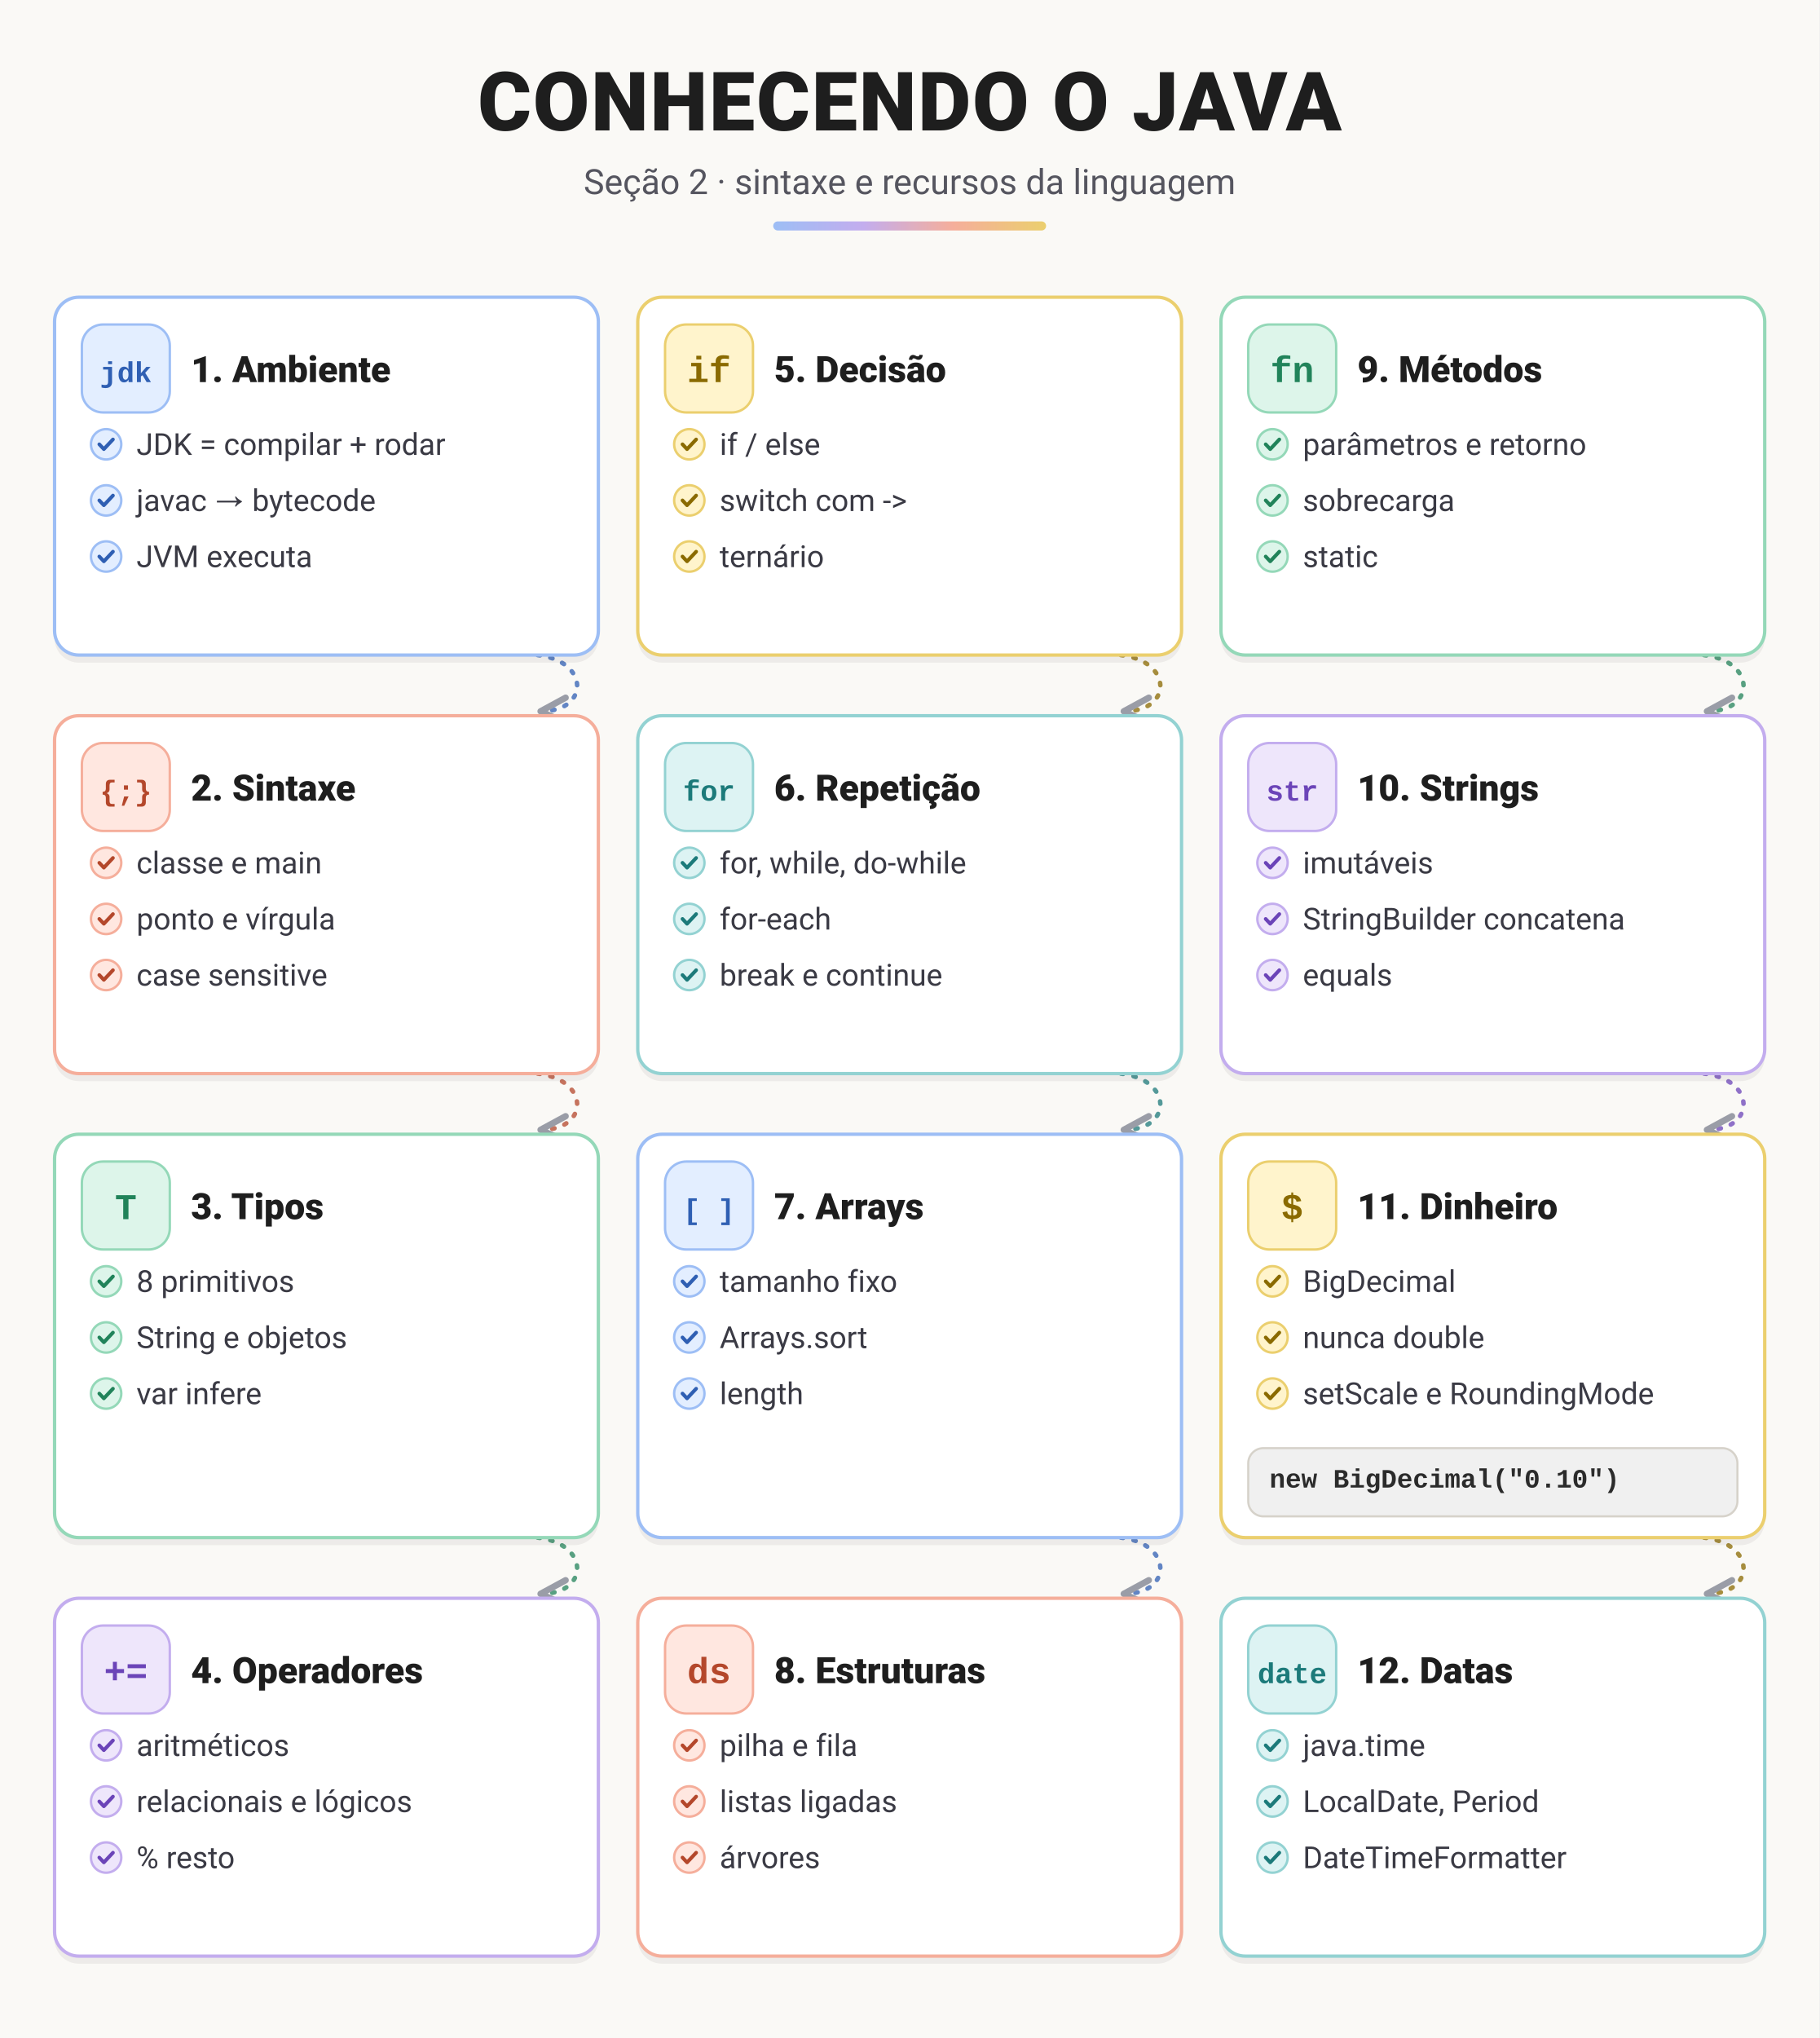
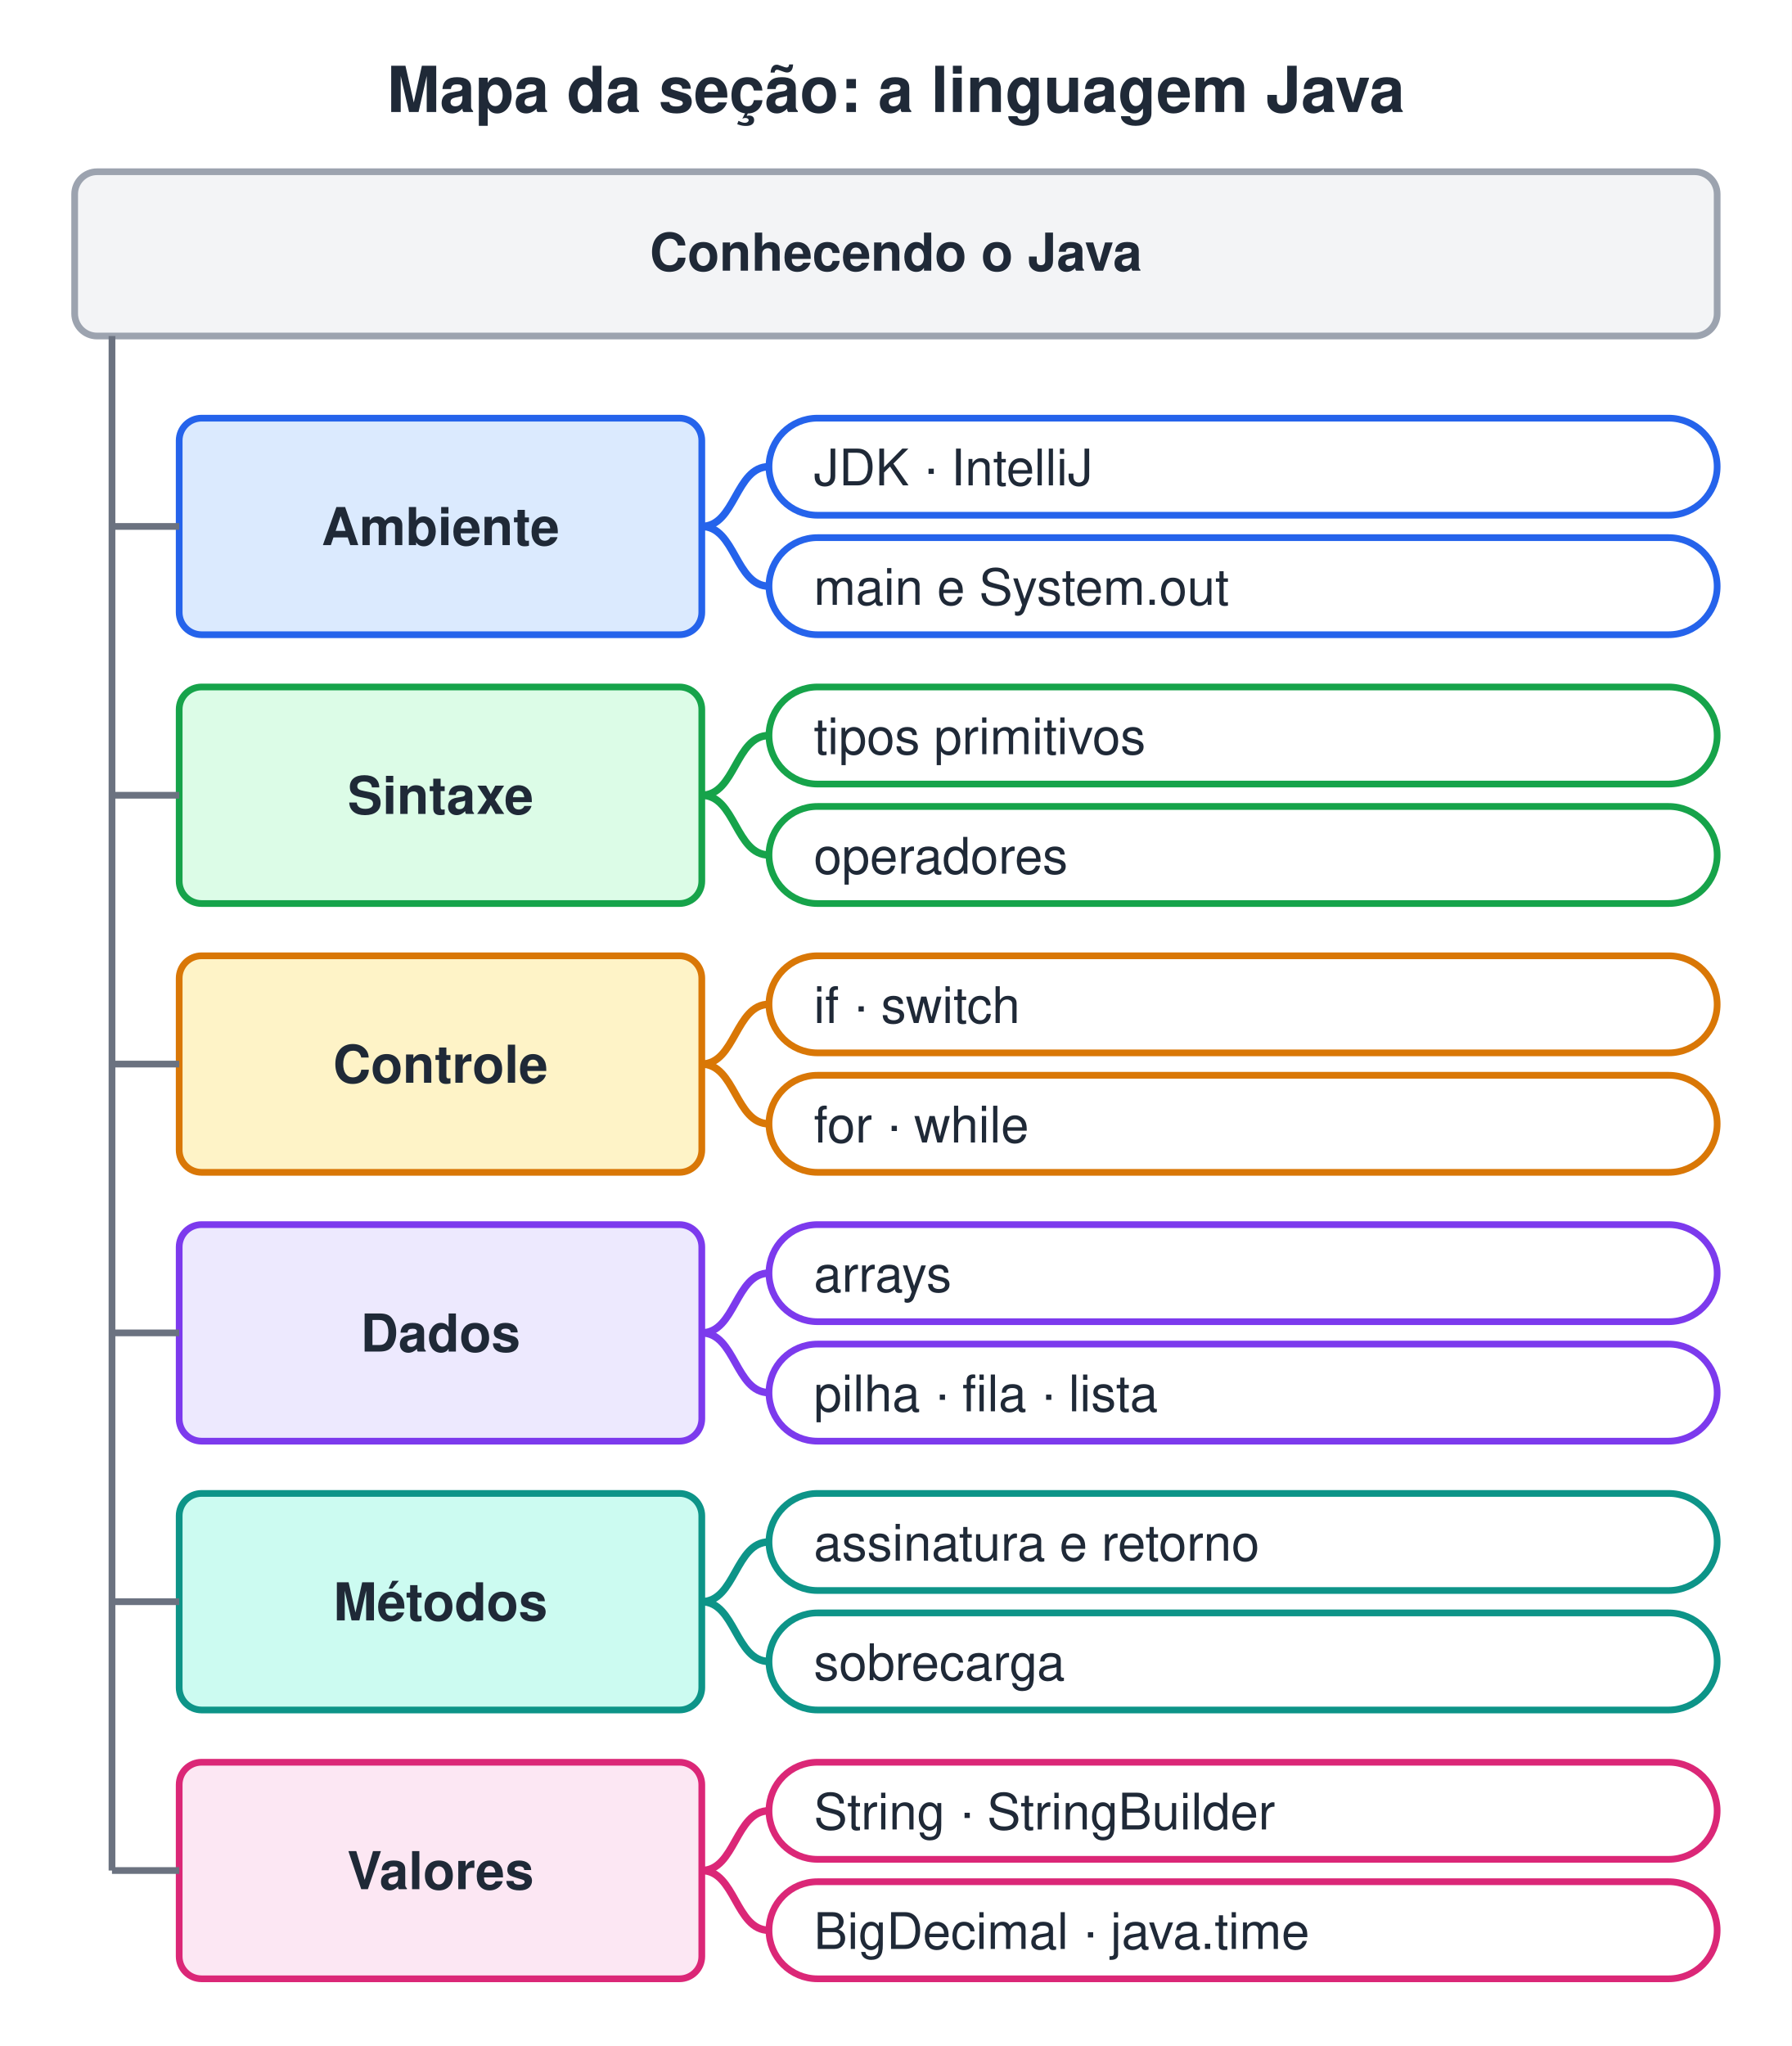
- <svg xmlns="http://www.w3.org/2000/svg" width="1200" height="1344" viewBox="0 0 1200 1344" font-family="system-ui,-apple-system,'Segoe UI',Roboto,Helvetica,Arial,sans-serif">
+ <svg xmlns="http://www.w3.org/2000/svg" width="480" height="548" viewBox="0 0 480 548">
+   <style>text{white-space:pre;font-family:Helvetica,Arial,sans-serif;font-size:14px;fill:#1F2937}.t{font-size:17px;font-weight:bold}.b{font-weight:bold}.m{font-family:Menlo,Consolas,monospace;font-size:13px}.s{font-size:12.5px;fill:#4B5563}.n{font-size:13px;font-style:italic;fill:#4B5563}.c{text-anchor:middle}.r{text-anchor:end}.xB{fill:#DBEAFE;stroke:#2563EB}.xG{fill:#DCFCE7;stroke:#16A34A}.xO{fill:#FEF3C7;stroke:#D97706}.xP{fill:#EDE9FE;stroke:#7C3AED}.xR{fill:#FEE2E2;stroke:#DC2626}.xY{fill:#F3F4F6;stroke:#9CA3AF}.xW{fill:#fff;stroke:#9CA3AF}.xT{fill:#CCFBF1;stroke:#0D9488}.xK{fill:#FCE7F3;stroke:#DB2777}rect,ellipse,polygon{stroke-width:1.8}.l{stroke:#6B7280;stroke-width:1.8;fill:none}.d{stroke-dasharray:5 4}</style>
  <defs>
-     <linearGradient id="gT0" x1="0" y1="0" x2="1" y2="0">
-       <stop offset="0" stop-color="#9DBEF5" />
-       <stop offset=".33" stop-color="#C3ADEE" />
-       <stop offset=".66" stop-color="#F5AE9B" />
-       <stop offset="1" stop-color="#EBCF6E" />
-     </linearGradient>
-     <marker id="a" viewBox="0 0 10 10" refX="8" refY="5" markerWidth="7" markerHeight="7" orient="auto-start-reverse">
-       <path d="M1,1L9,5L1,9" fill="none" stroke="#7A7F8C" stroke-width="2" stroke-linecap="round" stroke-linejoin="round" />
+     <marker id="a" viewBox="0 0 10 10" refX="9" refY="5" markerWidth="7" markerHeight="7" orient="auto-start-reverse">
+       <path d="M0,0L10,5L0,10z" fill="#6B7280" />
    </marker>
  </defs>
-   <rect width="100%" height="100%" fill="#FAF9F6" />
-   <text x="600.0" y="86" text-anchor="middle" style="font-size:54px;font-weight:900;fill:#1E1E1E;letter-spacing:1px">CONHECENDO O JAVA</text>
-   <text x="600.0" y="128" text-anchor="middle" style="font-size:23px;fill:#55555F">Seção 2 · sintaxe e recursos da linguagem</text>
-   <rect x="510.0" y="146" width="180" height="6" rx="3" fill="url(#gT0)" />
-   <path d="M354.667,432 C388.667,436 388.667,468 358.667,469" fill="none" stroke="#2F5FB3" stroke-width="3" stroke-dasharray="1.5 7" stroke-linecap="round" opacity=".75" marker-end="url(#a)" />
-   <path d="M354.667,708 C388.667,712 388.667,744 358.667,745" fill="none" stroke="#B4472B" stroke-width="3" stroke-dasharray="1.5 7" stroke-linecap="round" opacity=".75" marker-end="url(#a)" />
-   <path d="M354.667,1014 C388.667,1018 388.667,1050 358.667,1051" fill="none" stroke="#21835A" stroke-width="3" stroke-dasharray="1.5 7" stroke-linecap="round" opacity=".75" marker-end="url(#a)" />
-   <path d="M739.333,432 C773.333,436 773.333,468 743.333,469" fill="none" stroke="#8A6A00" stroke-width="3" stroke-dasharray="1.5 7" stroke-linecap="round" opacity=".75" marker-end="url(#a)" />
-   <path d="M739.333,708 C773.333,712 773.333,744 743.333,745" fill="none" stroke="#1C7A7A" stroke-width="3" stroke-dasharray="1.5 7" stroke-linecap="round" opacity=".75" marker-end="url(#a)" />
-   <path d="M739.333,1014 C773.333,1018 773.333,1050 743.333,1051" fill="none" stroke="#2F5FB3" stroke-width="3" stroke-dasharray="1.5 7" stroke-linecap="round" opacity=".75" marker-end="url(#a)" />
-   <path d="M1124.0,432 C1158.0,436 1158.0,468 1128.0,469" fill="none" stroke="#21835A" stroke-width="3" stroke-dasharray="1.5 7" stroke-linecap="round" opacity=".75" marker-end="url(#a)" />
-   <path d="M1124.0,708 C1158.0,712 1158.0,744 1128.0,745" fill="none" stroke="#6B44B8" stroke-width="3" stroke-dasharray="1.5 7" stroke-linecap="round" opacity=".75" marker-end="url(#a)" />
-   <path d="M1124.0,1014 C1158.0,1018 1158.0,1050 1128.0,1051" fill="none" stroke="#8A6A00" stroke-width="3" stroke-dasharray="1.5 7" stroke-linecap="round" opacity=".75" marker-end="url(#a)" />
-   <g>
-     <rect x="36.0" y="201" width="358.667" height="236" rx="16" fill="#3A3226" opacity=".07" />
-     <rect x="36.0" y="196" width="358.667" height="236" rx="16" fill="#fff" stroke="#9DBEF5" stroke-width="2.2" />
-     <rect x="54.0" y="214" width="58" height="58" rx="14" fill="#E3EEFF" stroke="#9DBEF5" stroke-width="1.6" />
-     <text x="83.0" y="252" text-anchor="middle" style="font-family:'Courier New',Menlo,Consolas,monospace;font-size:19px;font-weight:700;fill:#2F5FB3">jdk</text>
-     <text x="126.0" y="252" style="font-size:24px;font-weight:800;fill:#1E1E1E">1. Ambiente</text>
-     <circle cx="70.0" cy="293" r="10" fill="#E3EEFF" stroke="#9DBEF5" stroke-width="1.6" />
-     <path d="M65.5,293 l3,3.2 l6,-6.4" fill="none" stroke="#2F5FB3" stroke-width="2.4" stroke-linecap="round" stroke-linejoin="round" />
-     <text x="90.0" y="300" style="font-size:20px;fill:#3A3A44">JDK = compilar + rodar</text>
-     <circle cx="70.0" cy="330" r="10" fill="#E3EEFF" stroke="#9DBEF5" stroke-width="1.6" />
-     <path d="M65.5,330 l3,3.2 l6,-6.4" fill="none" stroke="#2F5FB3" stroke-width="2.4" stroke-linecap="round" stroke-linejoin="round" />
-     <text x="90.0" y="337" style="font-size:20px;fill:#3A3A44">javac → bytecode</text>
-     <circle cx="70.0" cy="367" r="10" fill="#E3EEFF" stroke="#9DBEF5" stroke-width="1.6" />
-     <path d="M65.5,367 l3,3.2 l6,-6.4" fill="none" stroke="#2F5FB3" stroke-width="2.4" stroke-linecap="round" stroke-linejoin="round" />
-     <text x="90.0" y="374" style="font-size:20px;fill:#3A3A44">JVM executa</text>
-   </g>
-   <g>
-     <rect x="420.667" y="201" width="358.667" height="236" rx="16" fill="#3A3226" opacity=".07" />
-     <rect x="420.667" y="196" width="358.667" height="236" rx="16" fill="#fff" stroke="#EBCF6E" stroke-width="2.2" />
-     <rect x="438.667" y="214" width="58" height="58" rx="14" fill="#FFF4CC" stroke="#EBCF6E" stroke-width="1.6" />
-     <text x="467.667" y="252" text-anchor="middle" style="font-family:'Courier New',Menlo,Consolas,monospace;font-size:24px;font-weight:700;fill:#8A6A00">if</text>
-     <text x="510.667" y="252" style="font-size:24px;font-weight:800;fill:#1E1E1E">5. Decisão</text>
-     <circle cx="454.667" cy="293" r="10" fill="#FFF4CC" stroke="#EBCF6E" stroke-width="1.6" />
-     <path d="M450.167,293 l3,3.2 l6,-6.4" fill="none" stroke="#8A6A00" stroke-width="2.4" stroke-linecap="round" stroke-linejoin="round" />
-     <text x="474.667" y="300" style="font-size:20px;fill:#3A3A44">if / else</text>
-     <circle cx="454.667" cy="330" r="10" fill="#FFF4CC" stroke="#EBCF6E" stroke-width="1.6" />
-     <path d="M450.167,330 l3,3.2 l6,-6.4" fill="none" stroke="#8A6A00" stroke-width="2.4" stroke-linecap="round" stroke-linejoin="round" />
-     <text x="474.667" y="337" style="font-size:20px;fill:#3A3A44">switch com -&gt;</text>
-     <circle cx="454.667" cy="367" r="10" fill="#FFF4CC" stroke="#EBCF6E" stroke-width="1.6" />
-     <path d="M450.167,367 l3,3.2 l6,-6.4" fill="none" stroke="#8A6A00" stroke-width="2.4" stroke-linecap="round" stroke-linejoin="round" />
-     <text x="474.667" y="374" style="font-size:20px;fill:#3A3A44">ternário</text>
-   </g>
-   <g>
-     <rect x="805.333" y="201" width="358.667" height="236" rx="16" fill="#3A3226" opacity=".07" />
-     <rect x="805.333" y="196" width="358.667" height="236" rx="16" fill="#fff" stroke="#94D8B8" stroke-width="2.2" />
-     <rect x="823.333" y="214" width="58" height="58" rx="14" fill="#DDF5EA" stroke="#94D8B8" stroke-width="1.6" />
-     <text x="852.333" y="252" text-anchor="middle" style="font-family:'Courier New',Menlo,Consolas,monospace;font-size:24px;font-weight:700;fill:#21835A">fn</text>
-     <text x="895.333" y="252" style="font-size:24px;font-weight:800;fill:#1E1E1E">9. Métodos</text>
-     <circle cx="839.333" cy="293" r="10" fill="#DDF5EA" stroke="#94D8B8" stroke-width="1.6" />
-     <path d="M834.833,293 l3,3.2 l6,-6.4" fill="none" stroke="#21835A" stroke-width="2.4" stroke-linecap="round" stroke-linejoin="round" />
-     <text x="859.333" y="300" style="font-size:20px;fill:#3A3A44">parâmetros e retorno</text>
-     <circle cx="839.333" cy="330" r="10" fill="#DDF5EA" stroke="#94D8B8" stroke-width="1.6" />
-     <path d="M834.833,330 l3,3.2 l6,-6.4" fill="none" stroke="#21835A" stroke-width="2.4" stroke-linecap="round" stroke-linejoin="round" />
-     <text x="859.333" y="337" style="font-size:20px;fill:#3A3A44">sobrecarga</text>
-     <circle cx="839.333" cy="367" r="10" fill="#DDF5EA" stroke="#94D8B8" stroke-width="1.6" />
-     <path d="M834.833,367 l3,3.2 l6,-6.4" fill="none" stroke="#21835A" stroke-width="2.4" stroke-linecap="round" stroke-linejoin="round" />
-     <text x="859.333" y="374" style="font-size:20px;fill:#3A3A44">static</text>
-   </g>
-   <g>
-     <rect x="36.0" y="477" width="358.667" height="236" rx="16" fill="#3A3226" opacity=".07" />
-     <rect x="36.0" y="472" width="358.667" height="236" rx="16" fill="#fff" stroke="#F5AE9B" stroke-width="2.2" />
-     <rect x="54.0" y="490" width="58" height="58" rx="14" fill="#FFE7E0" stroke="#F5AE9B" stroke-width="1.6" />
-     <text x="83.0" y="528" text-anchor="middle" style="font-family:'Courier New',Menlo,Consolas,monospace;font-size:19px;font-weight:700;fill:#B4472B">{;}</text>
-     <text x="126.0" y="528" style="font-size:24px;font-weight:800;fill:#1E1E1E">2. Sintaxe</text>
-     <circle cx="70.0" cy="569" r="10" fill="#FFE7E0" stroke="#F5AE9B" stroke-width="1.6" />
-     <path d="M65.5,569 l3,3.2 l6,-6.4" fill="none" stroke="#B4472B" stroke-width="2.4" stroke-linecap="round" stroke-linejoin="round" />
-     <text x="90.0" y="576" style="font-size:20px;fill:#3A3A44">classe e main</text>
-     <circle cx="70.0" cy="606" r="10" fill="#FFE7E0" stroke="#F5AE9B" stroke-width="1.6" />
-     <path d="M65.5,606 l3,3.2 l6,-6.4" fill="none" stroke="#B4472B" stroke-width="2.4" stroke-linecap="round" stroke-linejoin="round" />
-     <text x="90.0" y="613" style="font-size:20px;fill:#3A3A44">ponto e vírgula</text>
-     <circle cx="70.0" cy="643" r="10" fill="#FFE7E0" stroke="#F5AE9B" stroke-width="1.6" />
-     <path d="M65.5,643 l3,3.2 l6,-6.4" fill="none" stroke="#B4472B" stroke-width="2.4" stroke-linecap="round" stroke-linejoin="round" />
-     <text x="90.0" y="650" style="font-size:20px;fill:#3A3A44">case sensitive</text>
-   </g>
-   <g>
-     <rect x="420.667" y="477" width="358.667" height="236" rx="16" fill="#3A3226" opacity=".07" />
-     <rect x="420.667" y="472" width="358.667" height="236" rx="16" fill="#fff" stroke="#93D2D2" stroke-width="2.2" />
-     <rect x="438.667" y="490" width="58" height="58" rx="14" fill="#DDF3F3" stroke="#93D2D2" stroke-width="1.6" />
-     <text x="467.667" y="528" text-anchor="middle" style="font-family:'Courier New',Menlo,Consolas,monospace;font-size:19px;font-weight:700;fill:#1C7A7A">for</text>
-     <text x="510.667" y="528" style="font-size:24px;font-weight:800;fill:#1E1E1E">6. Repetição</text>
-     <circle cx="454.667" cy="569" r="10" fill="#DDF3F3" stroke="#93D2D2" stroke-width="1.6" />
-     <path d="M450.167,569 l3,3.2 l6,-6.4" fill="none" stroke="#1C7A7A" stroke-width="2.4" stroke-linecap="round" stroke-linejoin="round" />
-     <text x="474.667" y="576" style="font-size:20px;fill:#3A3A44">for, while, do-while</text>
-     <circle cx="454.667" cy="606" r="10" fill="#DDF3F3" stroke="#93D2D2" stroke-width="1.6" />
-     <path d="M450.167,606 l3,3.2 l6,-6.4" fill="none" stroke="#1C7A7A" stroke-width="2.4" stroke-linecap="round" stroke-linejoin="round" />
-     <text x="474.667" y="613" style="font-size:20px;fill:#3A3A44">for-each</text>
-     <circle cx="454.667" cy="643" r="10" fill="#DDF3F3" stroke="#93D2D2" stroke-width="1.6" />
-     <path d="M450.167,643 l3,3.2 l6,-6.4" fill="none" stroke="#1C7A7A" stroke-width="2.4" stroke-linecap="round" stroke-linejoin="round" />
-     <text x="474.667" y="650" style="font-size:20px;fill:#3A3A44">break e continue</text>
-   </g>
-   <g>
-     <rect x="805.333" y="477" width="358.667" height="236" rx="16" fill="#3A3226" opacity=".07" />
-     <rect x="805.333" y="472" width="358.667" height="236" rx="16" fill="#fff" stroke="#C3ADEE" stroke-width="2.2" />
-     <rect x="823.333" y="490" width="58" height="58" rx="14" fill="#EEE6FB" stroke="#C3ADEE" stroke-width="1.6" />
-     <text x="852.333" y="528" text-anchor="middle" style="font-family:'Courier New',Menlo,Consolas,monospace;font-size:19px;font-weight:700;fill:#6B44B8">str</text>
-     <text x="895.333" y="528" style="font-size:24px;font-weight:800;fill:#1E1E1E">10. Strings</text>
-     <circle cx="839.333" cy="569" r="10" fill="#EEE6FB" stroke="#C3ADEE" stroke-width="1.6" />
-     <path d="M834.833,569 l3,3.2 l6,-6.4" fill="none" stroke="#6B44B8" stroke-width="2.4" stroke-linecap="round" stroke-linejoin="round" />
-     <text x="859.333" y="576" style="font-size:20px;fill:#3A3A44">imutáveis</text>
-     <circle cx="839.333" cy="606" r="10" fill="#EEE6FB" stroke="#C3ADEE" stroke-width="1.6" />
-     <path d="M834.833,606 l3,3.2 l6,-6.4" fill="none" stroke="#6B44B8" stroke-width="2.4" stroke-linecap="round" stroke-linejoin="round" />
-     <text x="859.333" y="613" style="font-size:20px;fill:#3A3A44">StringBuilder concatena</text>
-     <circle cx="839.333" cy="643" r="10" fill="#EEE6FB" stroke="#C3ADEE" stroke-width="1.6" />
-     <path d="M834.833,643 l3,3.2 l6,-6.4" fill="none" stroke="#6B44B8" stroke-width="2.4" stroke-linecap="round" stroke-linejoin="round" />
-     <text x="859.333" y="650" style="font-size:20px;fill:#3A3A44">equals</text>
-   </g>
-   <g>
-     <rect x="36.0" y="753" width="358.667" height="266" rx="16" fill="#3A3226" opacity=".07" />
-     <rect x="36.0" y="748" width="358.667" height="266" rx="16" fill="#fff" stroke="#94D8B8" stroke-width="2.2" />
-     <rect x="54.0" y="766" width="58" height="58" rx="14" fill="#DDF5EA" stroke="#94D8B8" stroke-width="1.6" />
-     <text x="83.0" y="804" text-anchor="middle" style="font-family:'Courier New',Menlo,Consolas,monospace;font-size:24px;font-weight:700;fill:#21835A">T</text>
-     <text x="126.0" y="804" style="font-size:24px;font-weight:800;fill:#1E1E1E">3. Tipos</text>
-     <circle cx="70.0" cy="845" r="10" fill="#DDF5EA" stroke="#94D8B8" stroke-width="1.6" />
-     <path d="M65.5,845 l3,3.2 l6,-6.4" fill="none" stroke="#21835A" stroke-width="2.4" stroke-linecap="round" stroke-linejoin="round" />
-     <text x="90.0" y="852" style="font-size:20px;fill:#3A3A44">8 primitivos</text>
-     <circle cx="70.0" cy="882" r="10" fill="#DDF5EA" stroke="#94D8B8" stroke-width="1.6" />
-     <path d="M65.5,882 l3,3.2 l6,-6.4" fill="none" stroke="#21835A" stroke-width="2.4" stroke-linecap="round" stroke-linejoin="round" />
-     <text x="90.0" y="889" style="font-size:20px;fill:#3A3A44">String e objetos</text>
-     <circle cx="70.0" cy="919" r="10" fill="#DDF5EA" stroke="#94D8B8" stroke-width="1.6" />
-     <path d="M65.5,919 l3,3.2 l6,-6.4" fill="none" stroke="#21835A" stroke-width="2.4" stroke-linecap="round" stroke-linejoin="round" />
-     <text x="90.0" y="926" style="font-size:20px;fill:#3A3A44">var infere</text>
-   </g>
-   <g>
-     <rect x="420.667" y="753" width="358.667" height="266" rx="16" fill="#3A3226" opacity=".07" />
-     <rect x="420.667" y="748" width="358.667" height="266" rx="16" fill="#fff" stroke="#9DBEF5" stroke-width="2.2" />
-     <rect x="438.667" y="766" width="58" height="58" rx="14" fill="#E3EEFF" stroke="#9DBEF5" stroke-width="1.6" />
-     <text x="467.667" y="804" text-anchor="middle" style="font-family:'Courier New',Menlo,Consolas,monospace;font-size:19px;font-weight:700;fill:#2F5FB3">[ ]</text>
-     <text x="510.667" y="804" style="font-size:24px;font-weight:800;fill:#1E1E1E">7. Arrays</text>
-     <circle cx="454.667" cy="845" r="10" fill="#E3EEFF" stroke="#9DBEF5" stroke-width="1.6" />
-     <path d="M450.167,845 l3,3.2 l6,-6.4" fill="none" stroke="#2F5FB3" stroke-width="2.4" stroke-linecap="round" stroke-linejoin="round" />
-     <text x="474.667" y="852" style="font-size:20px;fill:#3A3A44">tamanho fixo</text>
-     <circle cx="454.667" cy="882" r="10" fill="#E3EEFF" stroke="#9DBEF5" stroke-width="1.6" />
-     <path d="M450.167,882 l3,3.2 l6,-6.4" fill="none" stroke="#2F5FB3" stroke-width="2.4" stroke-linecap="round" stroke-linejoin="round" />
-     <text x="474.667" y="889" style="font-size:20px;fill:#3A3A44">Arrays.sort</text>
-     <circle cx="454.667" cy="919" r="10" fill="#E3EEFF" stroke="#9DBEF5" stroke-width="1.6" />
-     <path d="M450.167,919 l3,3.2 l6,-6.4" fill="none" stroke="#2F5FB3" stroke-width="2.4" stroke-linecap="round" stroke-linejoin="round" />
-     <text x="474.667" y="926" style="font-size:20px;fill:#3A3A44">length</text>
-   </g>
-   <g>
-     <rect x="805.333" y="753" width="358.667" height="266" rx="16" fill="#3A3226" opacity=".07" />
-     <rect x="805.333" y="748" width="358.667" height="266" rx="16" fill="#fff" stroke="#EBCF6E" stroke-width="2.2" />
-     <rect x="823.333" y="766" width="58" height="58" rx="14" fill="#FFF4CC" stroke="#EBCF6E" stroke-width="1.6" />
-     <text x="852.333" y="804" text-anchor="middle" style="font-family:'Courier New',Menlo,Consolas,monospace;font-size:24px;font-weight:700;fill:#8A6A00">$</text>
-     <text x="895.333" y="804" style="font-size:24px;font-weight:800;fill:#1E1E1E">11. Dinheiro</text>
-     <circle cx="839.333" cy="845" r="10" fill="#FFF4CC" stroke="#EBCF6E" stroke-width="1.6" />
-     <path d="M834.833,845 l3,3.2 l6,-6.4" fill="none" stroke="#8A6A00" stroke-width="2.4" stroke-linecap="round" stroke-linejoin="round" />
-     <text x="859.333" y="852" style="font-size:20px;fill:#3A3A44">BigDecimal</text>
-     <circle cx="839.333" cy="882" r="10" fill="#FFF4CC" stroke="#EBCF6E" stroke-width="1.6" />
-     <path d="M834.833,882 l3,3.2 l6,-6.4" fill="none" stroke="#8A6A00" stroke-width="2.4" stroke-linecap="round" stroke-linejoin="round" />
-     <text x="859.333" y="889" style="font-size:20px;fill:#3A3A44">nunca double</text>
-     <circle cx="839.333" cy="919" r="10" fill="#FFF4CC" stroke="#EBCF6E" stroke-width="1.6" />
-     <path d="M834.833,919 l3,3.2 l6,-6.4" fill="none" stroke="#8A6A00" stroke-width="2.4" stroke-linecap="round" stroke-linejoin="round" />
-     <text x="859.333" y="926" style="font-size:20px;fill:#3A3A44">setScale e RoundingMode</text>
-     <rect x="823.333" y="955" width="322.667" height="45" rx="10" fill="#F0F0F0" stroke="#D6D2CA" stroke-width="1.4" />
-     <text x="837.333" y="981" style="font-family:'Courier New',Menlo,Consolas,monospace;font-size:17.5px;font-weight:700;fill:#2B2B2B;white-space:pre">new BigDecimal("0.10")</text>
-   </g>
-   <g>
-     <rect x="36.0" y="1059" width="358.667" height="236" rx="16" fill="#3A3226" opacity=".07" />
-     <rect x="36.0" y="1054" width="358.667" height="236" rx="16" fill="#fff" stroke="#C3ADEE" stroke-width="2.2" />
-     <rect x="54.0" y="1072" width="58" height="58" rx="14" fill="#EEE6FB" stroke="#C3ADEE" stroke-width="1.6" />
-     <text x="83.0" y="1110" text-anchor="middle" style="font-family:'Courier New',Menlo,Consolas,monospace;font-size:24px;font-weight:700;fill:#6B44B8">+=</text>
-     <text x="126.0" y="1110" style="font-size:24px;font-weight:800;fill:#1E1E1E">4. Operadores</text>
-     <circle cx="70.0" cy="1151" r="10" fill="#EEE6FB" stroke="#C3ADEE" stroke-width="1.6" />
-     <path d="M65.5,1151 l3,3.2 l6,-6.4" fill="none" stroke="#6B44B8" stroke-width="2.4" stroke-linecap="round" stroke-linejoin="round" />
-     <text x="90.0" y="1158" style="font-size:20px;fill:#3A3A44">aritméticos</text>
-     <circle cx="70.0" cy="1188" r="10" fill="#EEE6FB" stroke="#C3ADEE" stroke-width="1.6" />
-     <path d="M65.5,1188 l3,3.2 l6,-6.4" fill="none" stroke="#6B44B8" stroke-width="2.4" stroke-linecap="round" stroke-linejoin="round" />
-     <text x="90.0" y="1195" style="font-size:20px;fill:#3A3A44">relacionais e lógicos</text>
-     <circle cx="70.0" cy="1225" r="10" fill="#EEE6FB" stroke="#C3ADEE" stroke-width="1.6" />
-     <path d="M65.5,1225 l3,3.2 l6,-6.4" fill="none" stroke="#6B44B8" stroke-width="2.4" stroke-linecap="round" stroke-linejoin="round" />
-     <text x="90.0" y="1232" style="font-size:20px;fill:#3A3A44">% resto</text>
-   </g>
-   <g>
-     <rect x="420.667" y="1059" width="358.667" height="236" rx="16" fill="#3A3226" opacity=".07" />
-     <rect x="420.667" y="1054" width="358.667" height="236" rx="16" fill="#fff" stroke="#F5AE9B" stroke-width="2.2" />
-     <rect x="438.667" y="1072" width="58" height="58" rx="14" fill="#FFE7E0" stroke="#F5AE9B" stroke-width="1.6" />
-     <text x="467.667" y="1110" text-anchor="middle" style="font-family:'Courier New',Menlo,Consolas,monospace;font-size:24px;font-weight:700;fill:#B4472B">ds</text>
-     <text x="510.667" y="1110" style="font-size:24px;font-weight:800;fill:#1E1E1E">8. Estruturas</text>
-     <circle cx="454.667" cy="1151" r="10" fill="#FFE7E0" stroke="#F5AE9B" stroke-width="1.6" />
-     <path d="M450.167,1151 l3,3.2 l6,-6.4" fill="none" stroke="#B4472B" stroke-width="2.4" stroke-linecap="round" stroke-linejoin="round" />
-     <text x="474.667" y="1158" style="font-size:20px;fill:#3A3A44">pilha e fila</text>
-     <circle cx="454.667" cy="1188" r="10" fill="#FFE7E0" stroke="#F5AE9B" stroke-width="1.6" />
-     <path d="M450.167,1188 l3,3.2 l6,-6.4" fill="none" stroke="#B4472B" stroke-width="2.4" stroke-linecap="round" stroke-linejoin="round" />
-     <text x="474.667" y="1195" style="font-size:20px;fill:#3A3A44">listas ligadas</text>
-     <circle cx="454.667" cy="1225" r="10" fill="#FFE7E0" stroke="#F5AE9B" stroke-width="1.6" />
-     <path d="M450.167,1225 l3,3.2 l6,-6.4" fill="none" stroke="#B4472B" stroke-width="2.4" stroke-linecap="round" stroke-linejoin="round" />
-     <text x="474.667" y="1232" style="font-size:20px;fill:#3A3A44">árvores</text>
-   </g>
-   <g>
-     <rect x="805.333" y="1059" width="358.667" height="236" rx="16" fill="#3A3226" opacity=".07" />
-     <rect x="805.333" y="1054" width="358.667" height="236" rx="16" fill="#fff" stroke="#93D2D2" stroke-width="2.2" />
-     <rect x="823.333" y="1072" width="58" height="58" rx="14" fill="#DDF3F3" stroke="#93D2D2" stroke-width="1.6" />
-     <text x="852.333" y="1110" text-anchor="middle" style="font-family:'Courier New',Menlo,Consolas,monospace;font-size:19px;font-weight:700;fill:#1C7A7A">date</text>
-     <text x="895.333" y="1110" style="font-size:24px;font-weight:800;fill:#1E1E1E">12. Datas</text>
-     <circle cx="839.333" cy="1151" r="10" fill="#DDF3F3" stroke="#93D2D2" stroke-width="1.6" />
-     <path d="M834.833,1151 l3,3.2 l6,-6.4" fill="none" stroke="#1C7A7A" stroke-width="2.4" stroke-linecap="round" stroke-linejoin="round" />
-     <text x="859.333" y="1158" style="font-size:20px;fill:#3A3A44">java.time</text>
-     <circle cx="839.333" cy="1188" r="10" fill="#DDF3F3" stroke="#93D2D2" stroke-width="1.6" />
-     <path d="M834.833,1188 l3,3.2 l6,-6.4" fill="none" stroke="#1C7A7A" stroke-width="2.4" stroke-linecap="round" stroke-linejoin="round" />
-     <text x="859.333" y="1195" style="font-size:20px;fill:#3A3A44">LocalDate, Period</text>
-     <circle cx="839.333" cy="1225" r="10" fill="#DDF3F3" stroke="#93D2D2" stroke-width="1.6" />
-     <path d="M834.833,1225 l3,3.2 l6,-6.4" fill="none" stroke="#1C7A7A" stroke-width="2.4" stroke-linecap="round" stroke-linejoin="round" />
-     <text x="859.333" y="1232" style="font-size:20px;fill:#3A3A44">DateTimeFormatter</text>
-   </g>
+   <rect width="100%" height="100%" fill="#fff" />
+   <text x="240.0" y="30" class="t c">Mapa da seção: a linguagem Java</text>
+   <rect x="20" y="46" width="440" height="44" rx="6" class="xY" />
+   <text x="240.0" y="72.5" class="b c">Conhecendo o Java</text>
+   <rect x="48" y="112" width="140" height="58" rx="6" class="xB" />
+   <text x="118" y="146.0" class="b c">Ambiente</text>
+   <rect x="206" y="112.0" width="254" height="26" rx="13" fill="#fff" stroke="#2563EB" stroke-width="2" />
+   <path d="M188,141.0 C197,141.0 197,125.0 206,125.0" fill="none" stroke="#2563EB" stroke-width="2" />
+   <text x="218" y="130.0" class="" style="font-size:13.5px">JDK · IntelliJ</text>
+   <rect x="206" y="144.0" width="254" height="26" rx="13" fill="#fff" stroke="#2563EB" stroke-width="2" />
+   <path d="M188,141.0 C197,141.0 197,157.0 206,157.0" fill="none" stroke="#2563EB" stroke-width="2" />
+   <text x="218" y="162.0" class="" style="font-size:13.5px">main e System.out</text>
+   <rect x="48" y="184" width="140" height="58" rx="6" class="xG" />
+   <text x="118" y="218.0" class="b c">Sintaxe</text>
+   <rect x="206" y="184.0" width="254" height="26" rx="13" fill="#fff" stroke="#16A34A" stroke-width="2" />
+   <path d="M188,213.0 C197,213.0 197,197.0 206,197.0" fill="none" stroke="#16A34A" stroke-width="2" />
+   <text x="218" y="202.0" class="" style="font-size:13.5px">tipos primitivos</text>
+   <rect x="206" y="216.0" width="254" height="26" rx="13" fill="#fff" stroke="#16A34A" stroke-width="2" />
+   <path d="M188,213.0 C197,213.0 197,229.0 206,229.0" fill="none" stroke="#16A34A" stroke-width="2" />
+   <text x="218" y="234.0" class="" style="font-size:13.5px">operadores</text>
+   <rect x="48" y="256" width="140" height="58" rx="6" class="xO" />
+   <text x="118" y="290.0" class="b c">Controle</text>
+   <rect x="206" y="256.0" width="254" height="26" rx="13" fill="#fff" stroke="#D97706" stroke-width="2" />
+   <path d="M188,285.0 C197,285.0 197,269.0 206,269.0" fill="none" stroke="#D97706" stroke-width="2" />
+   <text x="218" y="274.0" class="" style="font-size:13.5px">if · switch</text>
+   <rect x="206" y="288.0" width="254" height="26" rx="13" fill="#fff" stroke="#D97706" stroke-width="2" />
+   <path d="M188,285.0 C197,285.0 197,301.0 206,301.0" fill="none" stroke="#D97706" stroke-width="2" />
+   <text x="218" y="306.0" class="" style="font-size:13.5px">for · while</text>
+   <rect x="48" y="328" width="140" height="58" rx="6" class="xP" />
+   <text x="118" y="362.0" class="b c">Dados</text>
+   <rect x="206" y="328.0" width="254" height="26" rx="13" fill="#fff" stroke="#7C3AED" stroke-width="2" />
+   <path d="M188,357.0 C197,357.0 197,341.0 206,341.0" fill="none" stroke="#7C3AED" stroke-width="2" />
+   <text x="218" y="346.0" class="" style="font-size:13.5px">arrays</text>
+   <rect x="206" y="360.0" width="254" height="26" rx="13" fill="#fff" stroke="#7C3AED" stroke-width="2" />
+   <path d="M188,357.0 C197,357.0 197,373.0 206,373.0" fill="none" stroke="#7C3AED" stroke-width="2" />
+   <text x="218" y="378.0" class="" style="font-size:13.5px">pilha · fila · lista</text>
+   <rect x="48" y="400" width="140" height="58" rx="6" class="xT" />
+   <text x="118" y="434.0" class="b c">Métodos</text>
+   <rect x="206" y="400.0" width="254" height="26" rx="13" fill="#fff" stroke="#0D9488" stroke-width="2" />
+   <path d="M188,429.0 C197,429.0 197,413.0 206,413.0" fill="none" stroke="#0D9488" stroke-width="2" />
+   <text x="218" y="418.0" class="" style="font-size:13.5px">assinatura e retorno</text>
+   <rect x="206" y="432.0" width="254" height="26" rx="13" fill="#fff" stroke="#0D9488" stroke-width="2" />
+   <path d="M188,429.0 C197,429.0 197,445.0 206,445.0" fill="none" stroke="#0D9488" stroke-width="2" />
+   <text x="218" y="450.0" class="" style="font-size:13.5px">sobrecarga</text>
+   <rect x="48" y="472" width="140" height="58" rx="6" class="xK" />
+   <text x="118" y="506.0" class="b c">Valores</text>
+   <rect x="206" y="472.0" width="254" height="26" rx="13" fill="#fff" stroke="#DB2777" stroke-width="2" />
+   <path d="M188,501.0 C197,501.0 197,485.0 206,485.0" fill="none" stroke="#DB2777" stroke-width="2" />
+   <text x="218" y="490.0" class="" style="font-size:13.5px">String · StringBuilder</text>
+   <rect x="206" y="504.0" width="254" height="26" rx="13" fill="#fff" stroke="#DB2777" stroke-width="2" />
+   <path d="M188,501.0 C197,501.0 197,517.0 206,517.0" fill="none" stroke="#DB2777" stroke-width="2" />
+   <text x="218" y="522.0" class="" style="font-size:13.5px">BigDecimal · java.time</text>
+   <path d="M30,90 L30,501.0" class="l" />
+   <path d="M30,141.0 L48,141.0" class="l" />
+   <path d="M30,213.0 L48,213.0" class="l" />
+   <path d="M30,285.0 L48,285.0" class="l" />
+   <path d="M30,357.0 L48,357.0" class="l" />
+   <path d="M30,429.0 L48,429.0" class="l" />
+   <path d="M30,501.0 L48,501.0" class="l" />
</svg>
